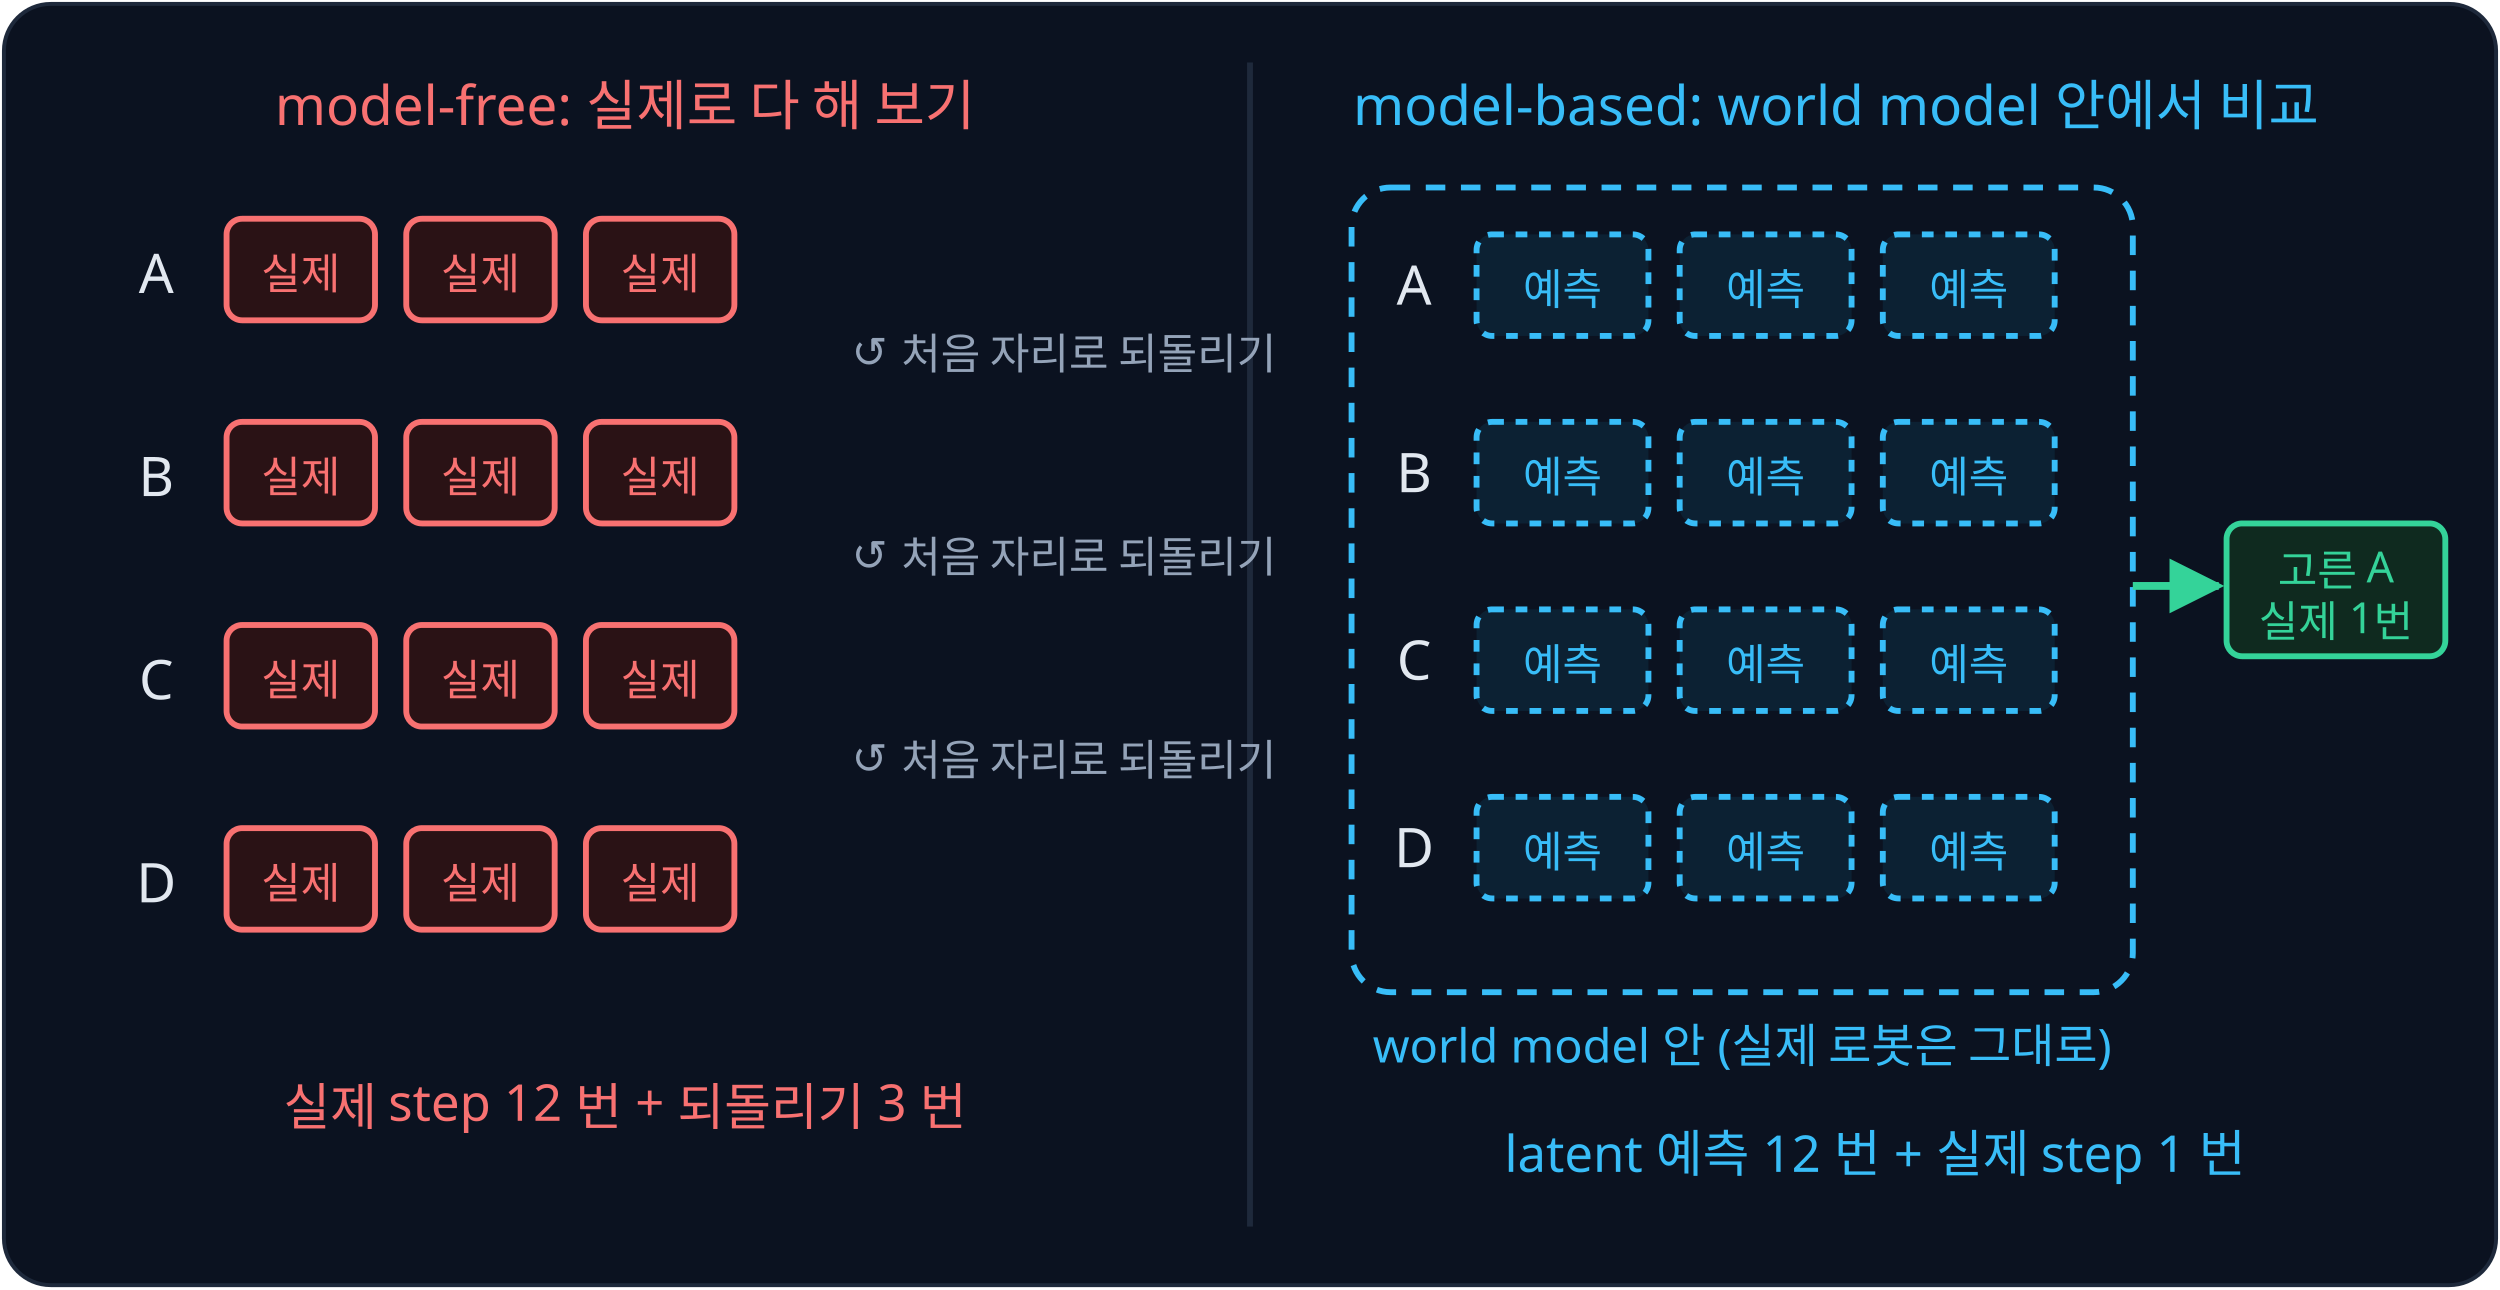
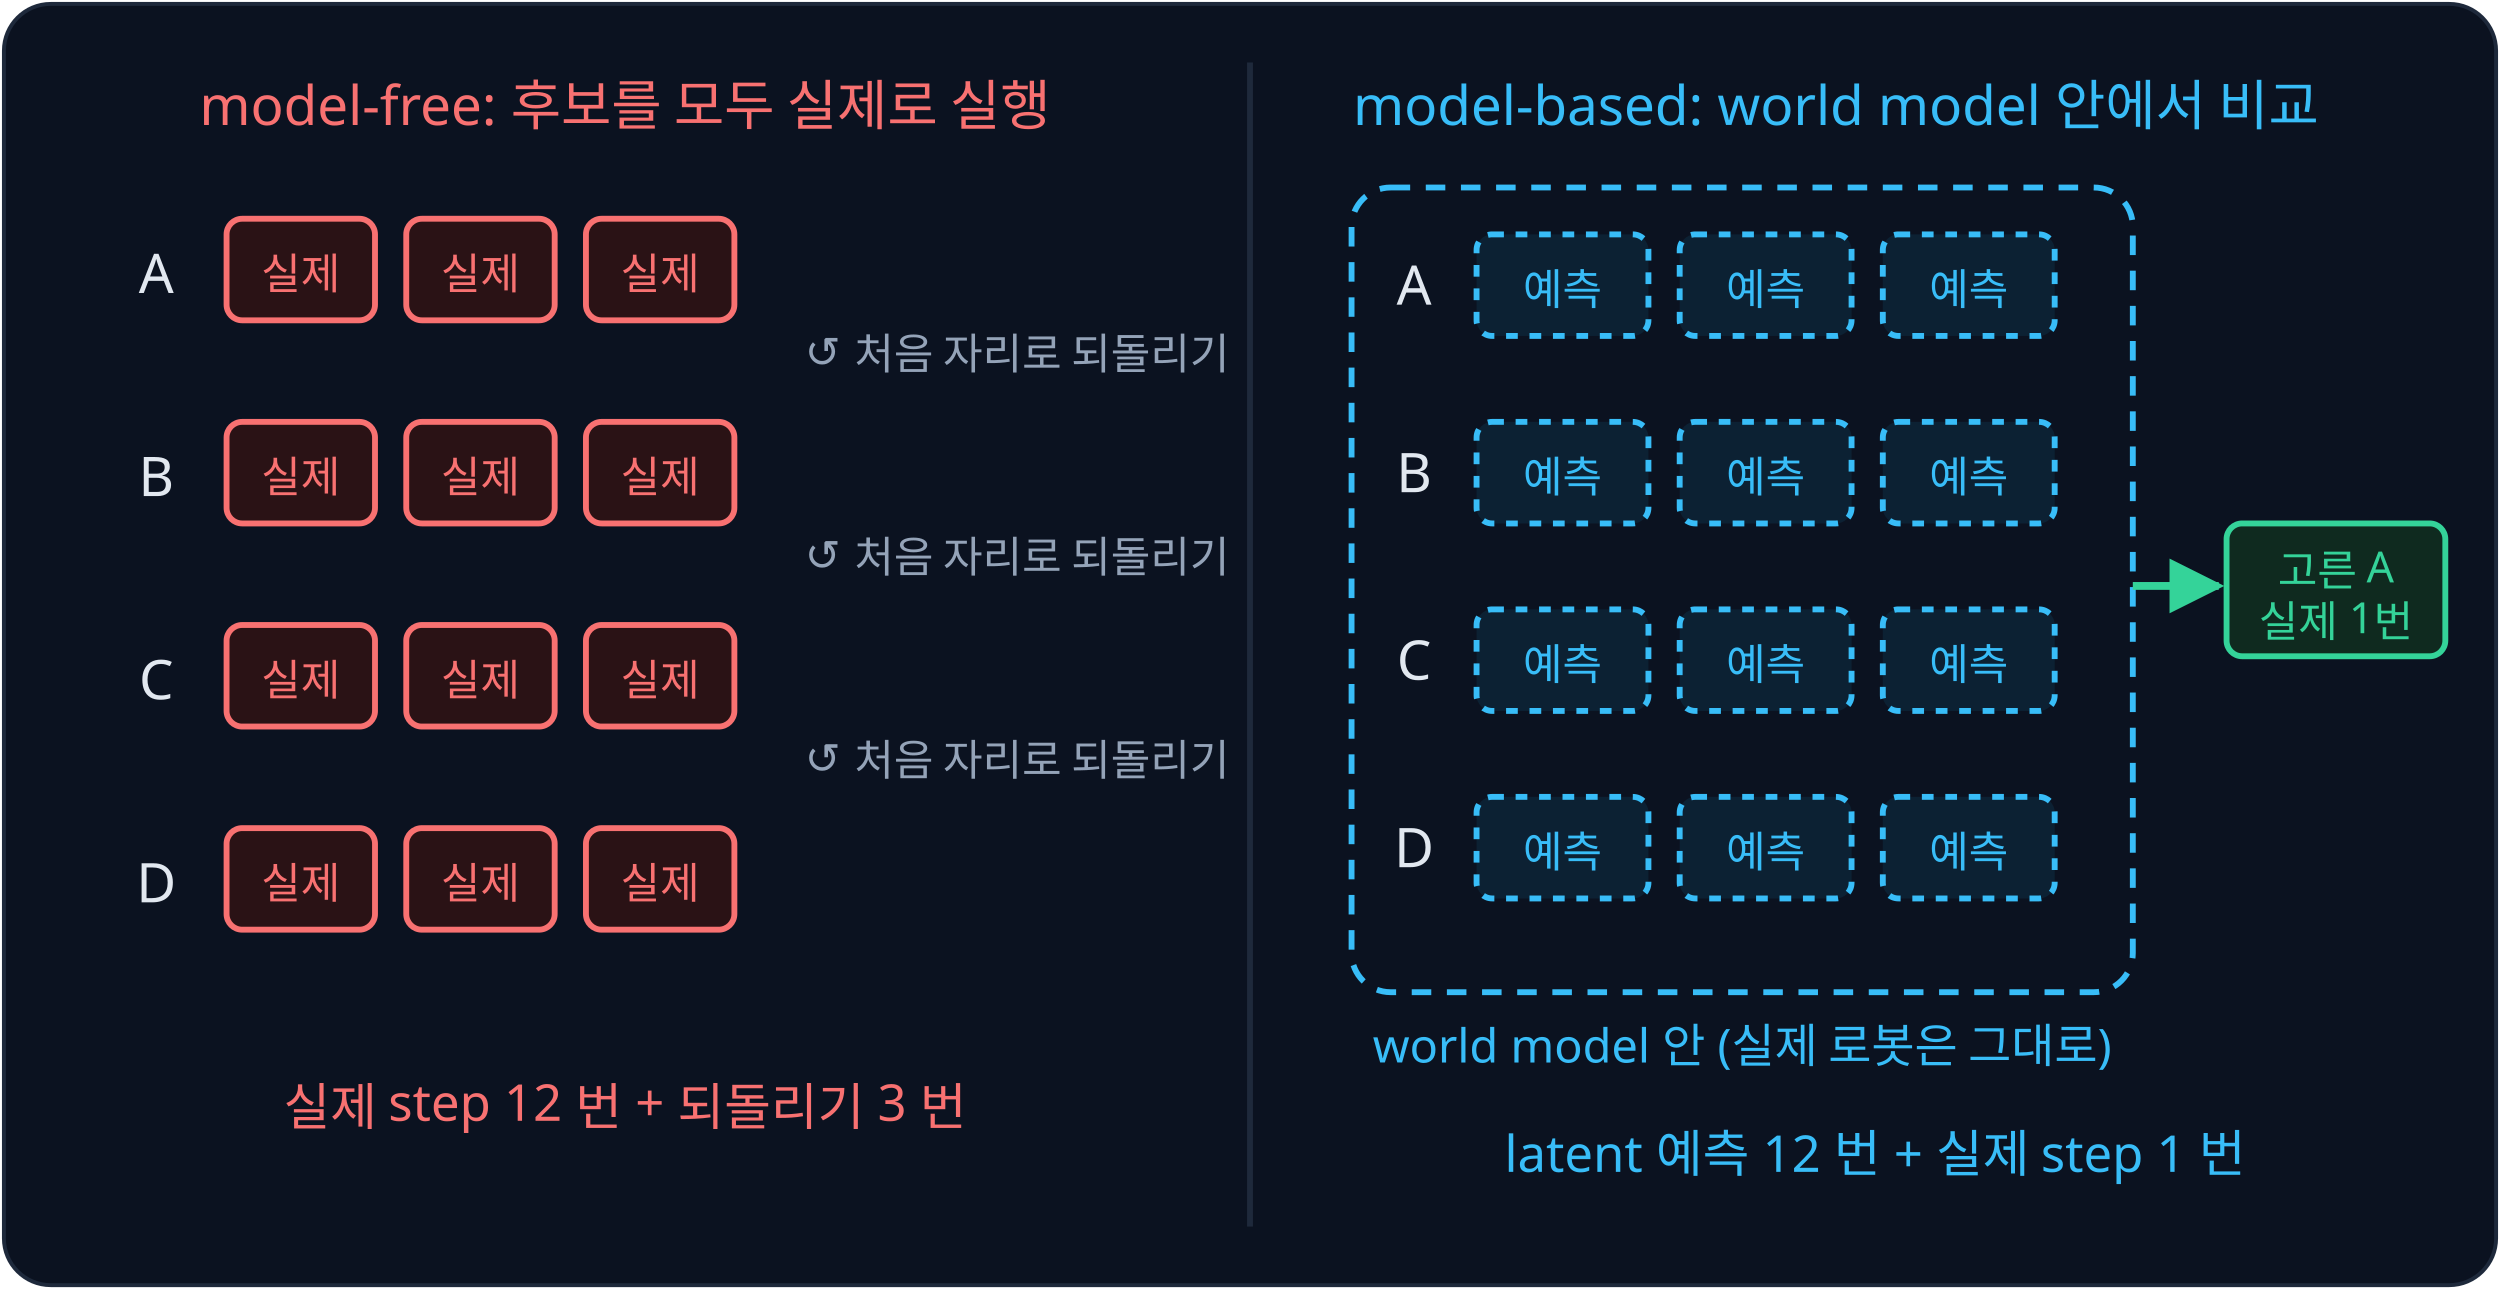
<svg xmlns="http://www.w3.org/2000/svg" viewBox="0 0 640 330" font-family="Pretendard, 'Apple SD Gothic Neo', 'Noto Sans KR', system-ui, sans-serif">
  <defs>
    <marker id="arrow-gray" viewBox="0 0 10 10" refX="9" refY="5" markerWidth="7" markerHeight="7" orient="auto-start-reverse">
      <path d="M0,0 L10,5 L0,10 z" fill="#94a3b8" />
    </marker>
    <marker id="arrow-amber" viewBox="0 0 10 10" refX="9" refY="5" markerWidth="7" markerHeight="7" orient="auto-start-reverse">
      <path d="M0,0 L10,5 L0,10 z" fill="#f59e0b" />
    </marker>
    <marker id="arrow-green" viewBox="0 0 10 10" refX="9" refY="5" markerWidth="7" markerHeight="7" orient="auto-start-reverse">
      <path d="M0,0 L10,5 L0,10 z" fill="#34d399" />
    </marker>
    <marker id="arrow-red" viewBox="0 0 10 10" refX="9" refY="5" markerWidth="7" markerHeight="7" orient="auto-start-reverse">
      <path d="M0,0 L10,5 L0,10 z" fill="#f87171" />
    </marker>
    <marker id="arrow-sky" viewBox="0 0 10 10" refX="9" refY="5" markerWidth="7" markerHeight="7" orient="auto-start-reverse">
      <path d="M0,0 L10,5 L0,10 z" fill="#38bdf8" />
    </marker>
    <marker id="arrow-violet" viewBox="0 0 10 10" refX="9" refY="5" markerWidth="7" markerHeight="7" orient="auto-start-reverse">
      <path d="M0,0 L10,5 L0,10 z" fill="#a78bfa" />
    </marker>
  </defs>
  <rect x="1" y="1" width="638" height="328" rx="12" fill="#0b1220" stroke="#1e293b" />
-   <text x="160.0" y="32.0" fill="#f87171" font-size="14" text-anchor="middle">model-free: 실제로 다 해 보기</text>
+   <text x="160.0" y="32.0" fill="#f87171" font-size="14" text-anchor="middle">model-free: 후보를 모두 실제로 실행</text>
  <text x="470.0" y="32.0" fill="#38bdf8" font-size="14" text-anchor="middle">model-based: world model 안에서 비교</text>
  <line x1="320.0" y1="16.0" x2="320.0" y2="314.0" stroke="#1e293b" stroke-width="1.5" />
  <text x="40.0" y="75.0" fill="#e2e8f0" font-size="14" text-anchor="middle">A</text>
  <rect x="58.0" y="56.0" width="38.0" height="26.0" rx="4" fill="#2a1215" stroke="#f87171" stroke-width="1.5" />
  <text x="77.0" y="74.0" fill="#f87171" font-size="11" text-anchor="middle">실제</text>
  <rect x="104.0" y="56.0" width="38.0" height="26.0" rx="4" fill="#2a1215" stroke="#f87171" stroke-width="1.5" />
  <text x="123.0" y="74.0" fill="#f87171" font-size="11" text-anchor="middle">실제</text>
  <rect x="150.0" y="56.0" width="38.0" height="26.0" rx="4" fill="#2a1215" stroke="#f87171" stroke-width="1.5" />
  <text x="169.0" y="74.0" fill="#f87171" font-size="11" text-anchor="middle">실제</text>
-   <text x="218.0" y="94.0" fill="#94a3b8" font-size="11" text-anchor="start">↺ 처음 자리로 되돌리기</text>
+   <text x="206.0" y="94.0" fill="#94a3b8" font-size="11" text-anchor="start">↺ 처음 자리로 되돌리기</text>
  <text x="40.0" y="127.0" fill="#e2e8f0" font-size="14" text-anchor="middle">B</text>
  <rect x="58.0" y="108.0" width="38.0" height="26.0" rx="4" fill="#2a1215" stroke="#f87171" stroke-width="1.5" />
  <text x="77.0" y="126.0" fill="#f87171" font-size="11" text-anchor="middle">실제</text>
  <rect x="104.0" y="108.0" width="38.0" height="26.0" rx="4" fill="#2a1215" stroke="#f87171" stroke-width="1.5" />
  <text x="123.0" y="126.0" fill="#f87171" font-size="11" text-anchor="middle">실제</text>
  <rect x="150.0" y="108.0" width="38.0" height="26.0" rx="4" fill="#2a1215" stroke="#f87171" stroke-width="1.5" />
  <text x="169.0" y="126.0" fill="#f87171" font-size="11" text-anchor="middle">실제</text>
-   <text x="218.0" y="146.0" fill="#94a3b8" font-size="11" text-anchor="start">↺ 처음 자리로 되돌리기</text>
+   <text x="206.0" y="146.0" fill="#94a3b8" font-size="11" text-anchor="start">↺ 처음 자리로 되돌리기</text>
  <text x="40.0" y="179.0" fill="#e2e8f0" font-size="14" text-anchor="middle">C</text>
  <rect x="58.0" y="160.0" width="38.0" height="26.0" rx="4" fill="#2a1215" stroke="#f87171" stroke-width="1.5" />
  <text x="77.0" y="178.0" fill="#f87171" font-size="11" text-anchor="middle">실제</text>
  <rect x="104.0" y="160.0" width="38.0" height="26.0" rx="4" fill="#2a1215" stroke="#f87171" stroke-width="1.5" />
  <text x="123.0" y="178.0" fill="#f87171" font-size="11" text-anchor="middle">실제</text>
  <rect x="150.0" y="160.0" width="38.0" height="26.0" rx="4" fill="#2a1215" stroke="#f87171" stroke-width="1.5" />
  <text x="169.0" y="178.0" fill="#f87171" font-size="11" text-anchor="middle">실제</text>
-   <text x="218.0" y="198.0" fill="#94a3b8" font-size="11" text-anchor="start">↺ 처음 자리로 되돌리기</text>
+   <text x="206.0" y="198.0" fill="#94a3b8" font-size="11" text-anchor="start">↺ 처음 자리로 되돌리기</text>
  <text x="40.0" y="231.0" fill="#e2e8f0" font-size="14" text-anchor="middle">D</text>
  <rect x="58.0" y="212.0" width="38.0" height="26.0" rx="4" fill="#2a1215" stroke="#f87171" stroke-width="1.5" />
  <text x="77.0" y="230.0" fill="#f87171" font-size="11" text-anchor="middle">실제</text>
  <rect x="104.0" y="212.0" width="38.0" height="26.0" rx="4" fill="#2a1215" stroke="#f87171" stroke-width="1.5" />
  <text x="123.0" y="230.0" fill="#f87171" font-size="11" text-anchor="middle">실제</text>
  <rect x="150.0" y="212.0" width="38.0" height="26.0" rx="4" fill="#2a1215" stroke="#f87171" stroke-width="1.5" />
  <text x="169.0" y="230.0" fill="#f87171" font-size="11" text-anchor="middle">실제</text>
  <text x="160.0" y="288.0" fill="#f87171" font-size="13" text-anchor="middle">실제 step 12 번 + 되돌리기 3 번</text>
  <rect x="346.0" y="48.0" width="200.0" height="206.0" rx="10" fill="none" stroke="#38bdf8" stroke-width="1.5" stroke-dasharray="5 4" />
  <text x="446.0" y="272.0" fill="#38bdf8" font-size="12" text-anchor="middle">world model 안 (실제 로봇은 그대로)</text>
  <text x="362.0" y="78.0" fill="#e2e8f0" font-size="14" text-anchor="middle">A</text>
  <rect x="378.0" y="60.0" width="44.0" height="26.0" rx="4" fill="#0c2133" stroke="#38bdf8" stroke-width="1.5" stroke-dasharray="3 3" />
  <text x="400.0" y="78.0" fill="#38bdf8" font-size="11" text-anchor="middle">예측</text>
  <rect x="430.0" y="60.0" width="44.0" height="26.0" rx="4" fill="#0c2133" stroke="#38bdf8" stroke-width="1.5" stroke-dasharray="3 3" />
  <text x="452.0" y="78.0" fill="#38bdf8" font-size="11" text-anchor="middle">예측</text>
  <rect x="482.0" y="60.0" width="44.0" height="26.0" rx="4" fill="#0c2133" stroke="#38bdf8" stroke-width="1.5" stroke-dasharray="3 3" />
  <text x="504.0" y="78.0" fill="#38bdf8" font-size="11" text-anchor="middle">예측</text>
  <text x="362.0" y="126.0" fill="#e2e8f0" font-size="14" text-anchor="middle">B</text>
  <rect x="378.0" y="108.0" width="44.0" height="26.0" rx="4" fill="#0c2133" stroke="#38bdf8" stroke-width="1.5" stroke-dasharray="3 3" />
  <text x="400.0" y="126.0" fill="#38bdf8" font-size="11" text-anchor="middle">예측</text>
  <rect x="430.0" y="108.0" width="44.0" height="26.0" rx="4" fill="#0c2133" stroke="#38bdf8" stroke-width="1.5" stroke-dasharray="3 3" />
  <text x="452.0" y="126.0" fill="#38bdf8" font-size="11" text-anchor="middle">예측</text>
  <rect x="482.0" y="108.0" width="44.0" height="26.0" rx="4" fill="#0c2133" stroke="#38bdf8" stroke-width="1.5" stroke-dasharray="3 3" />
  <text x="504.0" y="126.0" fill="#38bdf8" font-size="11" text-anchor="middle">예측</text>
  <text x="362.0" y="174.0" fill="#e2e8f0" font-size="14" text-anchor="middle">C</text>
  <rect x="378.0" y="156.0" width="44.0" height="26.0" rx="4" fill="#0c2133" stroke="#38bdf8" stroke-width="1.5" stroke-dasharray="3 3" />
  <text x="400.0" y="174.0" fill="#38bdf8" font-size="11" text-anchor="middle">예측</text>
  <rect x="430.0" y="156.0" width="44.0" height="26.0" rx="4" fill="#0c2133" stroke="#38bdf8" stroke-width="1.5" stroke-dasharray="3 3" />
  <text x="452.0" y="174.0" fill="#38bdf8" font-size="11" text-anchor="middle">예측</text>
  <rect x="482.0" y="156.0" width="44.0" height="26.0" rx="4" fill="#0c2133" stroke="#38bdf8" stroke-width="1.5" stroke-dasharray="3 3" />
  <text x="504.0" y="174.0" fill="#38bdf8" font-size="11" text-anchor="middle">예측</text>
  <text x="362.0" y="222.0" fill="#e2e8f0" font-size="14" text-anchor="middle">D</text>
  <rect x="378.0" y="204.0" width="44.0" height="26.0" rx="4" fill="#0c2133" stroke="#38bdf8" stroke-width="1.5" stroke-dasharray="3 3" />
  <text x="400.0" y="222.0" fill="#38bdf8" font-size="11" text-anchor="middle">예측</text>
  <rect x="430.0" y="204.0" width="44.0" height="26.0" rx="4" fill="#0c2133" stroke="#38bdf8" stroke-width="1.5" stroke-dasharray="3 3" />
  <text x="452.0" y="222.0" fill="#38bdf8" font-size="11" text-anchor="middle">예측</text>
  <rect x="482.0" y="204.0" width="44.0" height="26.0" rx="4" fill="#0c2133" stroke="#38bdf8" stroke-width="1.5" stroke-dasharray="3 3" />
  <text x="504.0" y="222.0" fill="#38bdf8" font-size="11" text-anchor="middle">예측</text>
  <line x1="546.0" y1="150.0" x2="568.0" y2="150.0" stroke="#34d399" stroke-width="2" marker-end="url(#arrow-green)" />
  <rect x="570.0" y="134.0" width="56.0" height="34.0" rx="4" fill="#0f2a1f" stroke="#34d399" stroke-width="1.5" />
  <text x="598.0" y="150.0" fill="#34d399" font-size="11" text-anchor="middle">고른 A</text>
  <text x="598.0" y="163.0" fill="#34d399" font-size="11" text-anchor="middle">실제 1번</text>
  <text x="480.0" y="300.0" fill="#38bdf8" font-size="13" text-anchor="middle">latent 예측 12 번 + 실제 step 1 번</text>
</svg>
